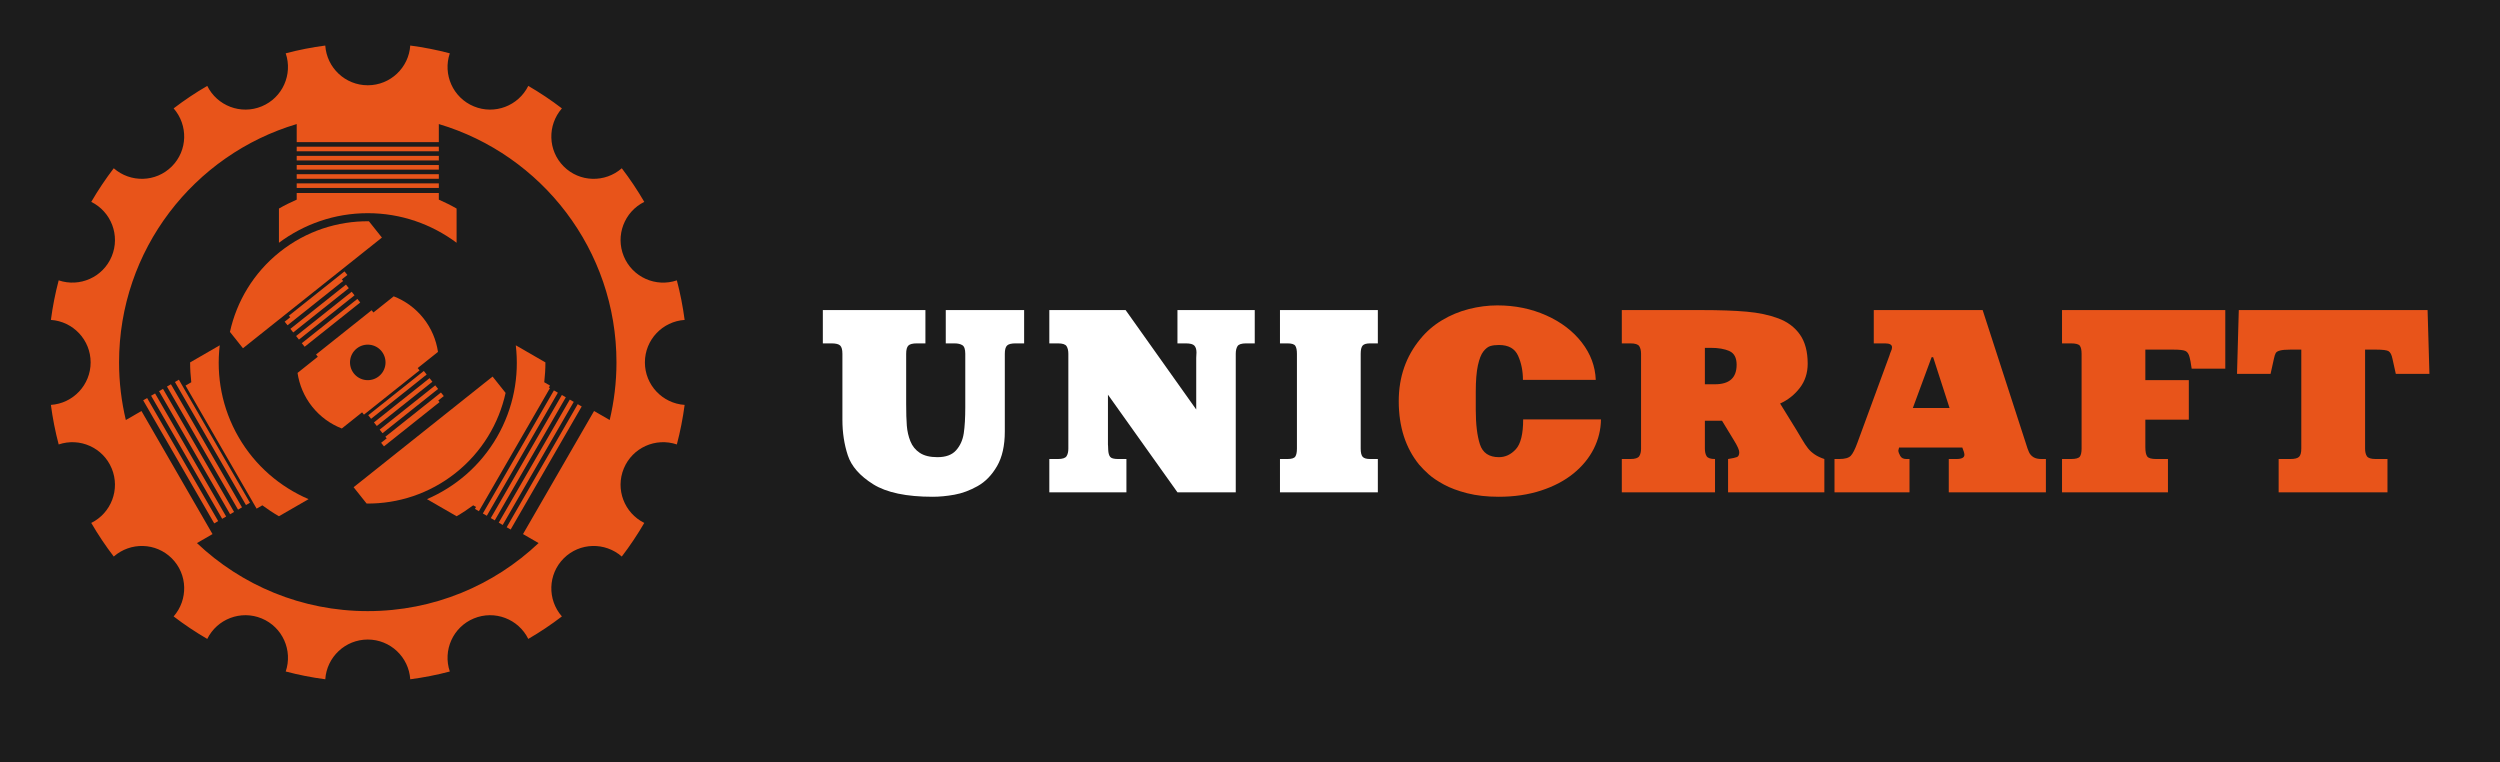
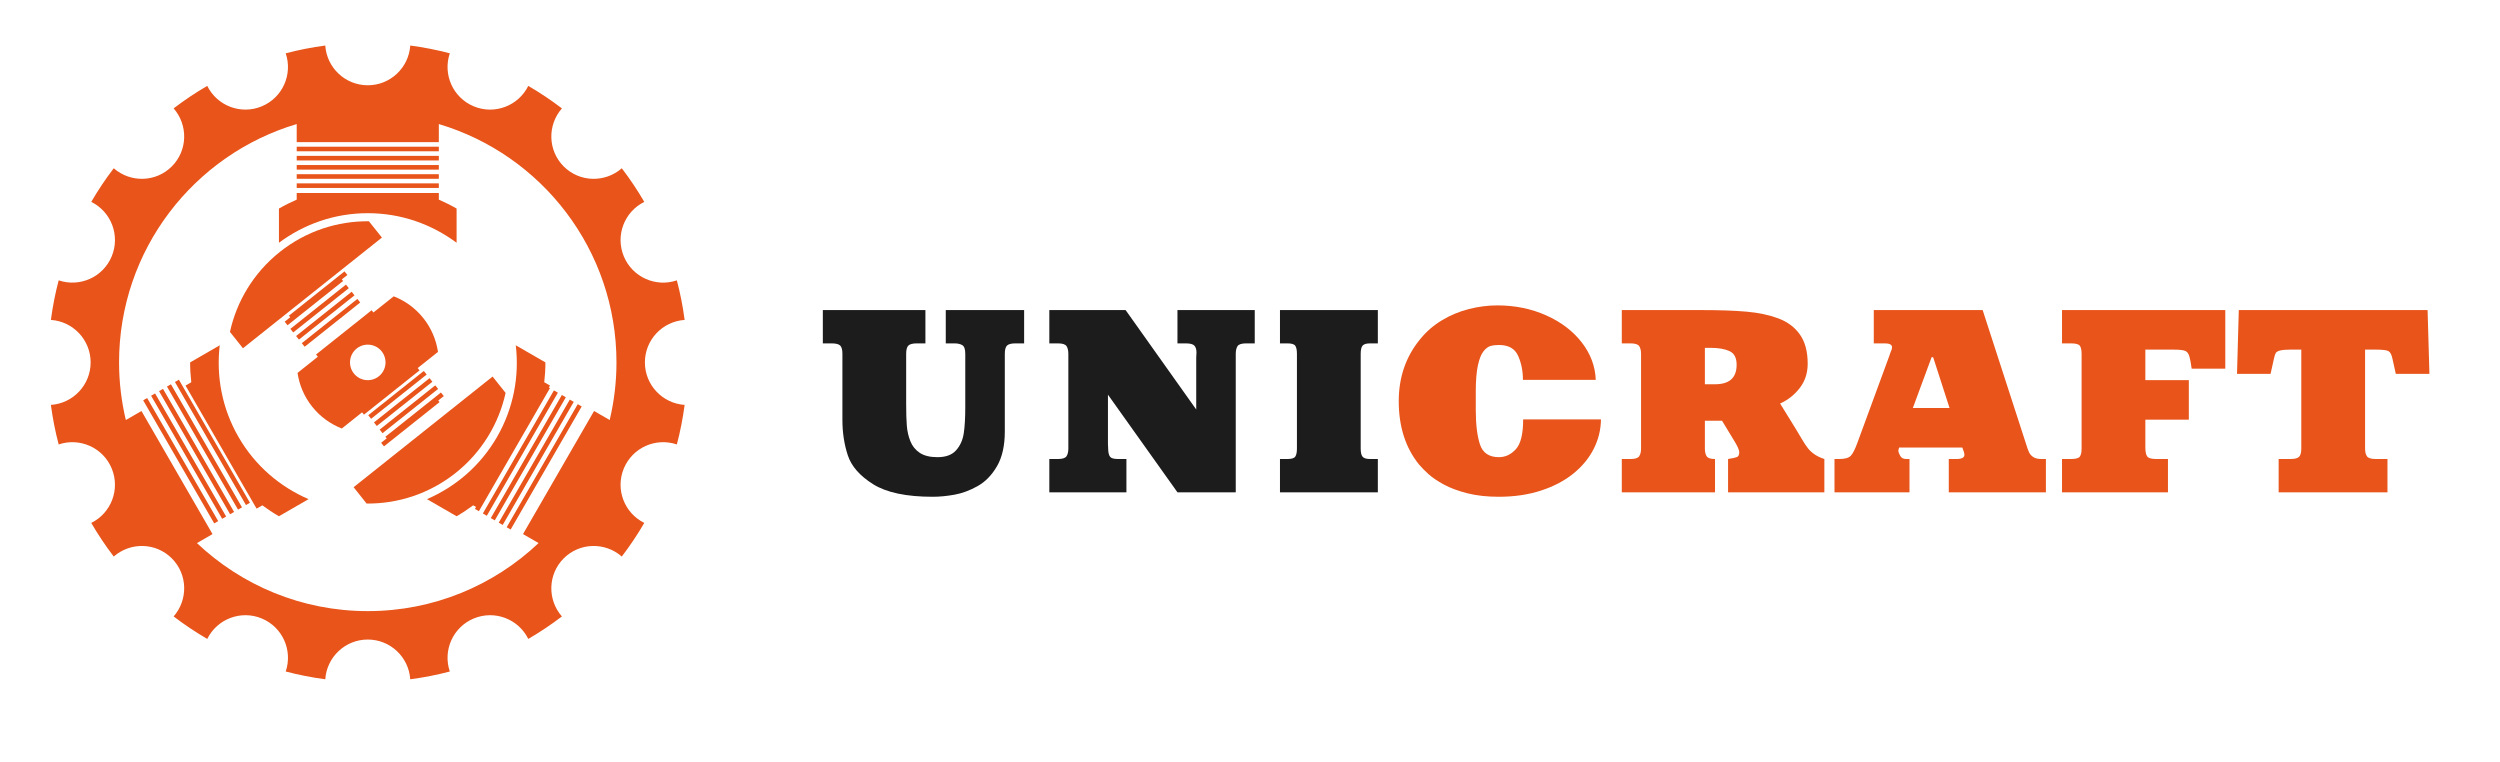
<svg xmlns="http://www.w3.org/2000/svg" xml:space="preserve" viewBox="118.62 84.45 387 117.942" version="1.1" style="max-height: 500px" width="387" height="117.942">
-   <rect fill="#1C1C1C" height="280" width="900" />
+   <rect fill="#FFFFFF" height="280" width="900" />
  <g transform="matrix(1.1 0 0 1.1 175 140)">
    <g style="">
      <g transform="matrix(1 0 0 1 0.5 0.501)">
        <path stroke-linecap="round" d="M 89 50.001 c 0 -3.177 2.469 -5.77 5.593 -5.98 c -0.252 -1.895 -0.615 -3.753 -1.095 -5.566 c -2.968 1.008 -6.248 -0.443 -7.465 -3.379 c -1.215 -2.935 0.074 -6.276 2.88 -7.665 c -0.957 -1.646 -2.013 -3.226 -3.164 -4.73 c -2.358 2.057 -5.927 1.987 -8.172 -0.257 c -2.245 -2.246 -2.315 -5.814 -0.257 -8.171 c -1.505 -1.152 -3.085 -2.208 -4.731 -3.165 c -1.388 2.806 -4.729 4.095 -7.663 2.88 c -2.938 -1.217 -4.388 -4.497 -3.38 -7.465 c -1.813 -0.48 -3.672 -0.843 -5.566 -1.095 C 55.769 8.531 53.175 11 50 11 c -3.177 0 -5.769 -2.469 -5.98 -5.591 c -1.895 0.251 -3.754 0.614 -5.567 1.094 c 1.008 2.968 -0.443 6.248 -3.378 7.464 c -2.935 1.215 -6.275 -0.074 -7.664 -2.88 c -1.646 0.958 -3.226 2.013 -4.731 3.165 c 2.057 2.357 1.987 5.926 -0.257 8.17 c -2.246 2.245 -5.813 2.315 -8.17 0.257 c -1.152 1.505 -2.208 3.085 -3.165 4.731 c 2.806 1.389 4.095 4.73 2.88 7.663 c -1.217 2.938 -4.497 4.388 -7.465 3.38 c -0.48 1.813 -0.843 3.672 -1.095 5.567 C 8.53 44.232 11 46.826 11 50 c 0 3.177 -2.47 5.77 -5.593 5.98 c 0.252 1.895 0.615 3.754 1.095 5.567 c 2.968 -1.009 6.249 0.441 7.465 3.379 c 1.215 2.936 -0.074 6.275 -2.88 7.664 c 0.958 1.646 2.013 3.226 3.165 4.73 c 2.357 -2.059 5.926 -1.987 8.171 0.257 c 2.245 2.246 2.315 5.814 0.257 8.172 c 1.505 1.151 3.085 2.207 4.731 3.164 c 1.388 -2.806 4.73 -4.096 7.663 -2.881 c 2.938 1.218 4.388 4.498 3.38 7.466 c 1.813 0.48 3.672 0.843 5.567 1.095 C 44.231 91.471 46.825 89 50 89 c 3.177 0 5.77 2.471 5.979 5.594 c 1.896 -0.252 3.755 -0.615 5.567 -1.095 c -1.009 -2.969 0.442 -6.249 3.379 -7.466 c 2.936 -1.216 6.275 0.075 7.664 2.881 c 1.646 -0.958 3.227 -2.013 4.73 -3.165 c -2.058 -2.357 -1.987 -5.927 0.257 -8.172 c 2.246 -2.245 5.815 -2.315 8.172 -0.257 c 1.152 -1.505 2.207 -3.085 3.165 -4.731 c -2.806 -1.388 -4.096 -4.729 -2.88 -7.663 c 1.217 -2.938 4.495 -4.388 7.464 -3.38 c 0.48 -1.813 0.843 -3.671 1.095 -5.565 C 91.469 55.77 89 53.176 89 50.001 z M 84.046 58.108 l -2.199 -1.269 l -10 17.32 l 2.192 1.266 C 67.769 81.357 59.313 85.001 50 85.001 s -17.769 -3.644 -24.039 -9.574 l 2.192 -1.267 l -10 -17.32 l -2.199 1.27 C 15.336 55.506 15 52.793 15 50.001 c 0 -15.854 10.544 -29.239 25 -33.542 V 19 h 20 v -2.542 c 14.456 4.304 25 17.688 25 33.542 C 85 52.793 84.663 55.506 84.046 58.108 z" transform="translate(-50, -50.001)" style="stroke: none; stroke-width: 1; stroke-dasharray: none; stroke-linecap: butt; stroke-dashoffset: 0; stroke-linejoin: miter; stroke-miterlimit: 4; fill: rgb(232,84,26); fill-rule: nonzero; opacity: 1;" />
      </g>
      <g transform="matrix(1 0 0 1 9.2025 11.42838)">
        <path stroke-linecap="round" d="M 67.565 51.992 L 48.008 67.565 l 1.831 2.299 c 4.396 0.038 8.833 -1.367 12.54 -4.319 c 3.707 -2.951 6.07 -6.961 7.018 -11.254 L 67.565 51.992 z" transform="translate(-58.7025, -60.92838)" style="stroke: none; stroke-width: 1; stroke-dasharray: none; stroke-linecap: butt; stroke-dashoffset: 0; stroke-linejoin: miter; stroke-miterlimit: 4; fill: rgb(232,84,26); fill-rule: nonzero; opacity: 1;" />
      </g>
      <g transform="matrix(1 0 0 1 -8.2015 -10.42839)">
        <path stroke-linecap="round" d="M 50.162 30.137 c -4.396 -0.039 -8.833 1.367 -12.54 4.318 c -3.707 2.952 -6.07 6.961 -7.017 11.254 l 1.83 2.298 l 19.557 -15.573 L 50.162 30.137 z" transform="translate(-41.2985, -39.07161)" style="stroke: none; stroke-width: 1; stroke-dasharray: none; stroke-linecap: butt; stroke-dashoffset: 0; stroke-linejoin: miter; stroke-miterlimit: 4; fill: rgb(232,84,26); fill-rule: nonzero; opacity: 1;" />
      </g>
      <g transform="matrix(-0.7823 0.6229 -0.6229 -0.7823 -6.279133 -7.084575)">
        <rect height="0.645" width="10" ry="0" rx="0" y="-0.323" x="-5" style="stroke: none; stroke-width: 1; stroke-dasharray: none; stroke-linecap: butt; stroke-dashoffset: 0; stroke-linejoin: miter; stroke-miterlimit: 4; fill: rgb(232,84,26); fill-rule: nonzero; opacity: 1;" />
      </g>
      <g transform="matrix(-0.7823 0.6229 -0.6229 -0.7823 -4.672313 -5.068748)">
        <rect height="0.644" width="10" ry="0" rx="0" y="-0.322" x="-5" style="stroke: none; stroke-width: 1; stroke-dasharray: none; stroke-linecap: butt; stroke-dashoffset: 0; stroke-linejoin: miter; stroke-miterlimit: 4; fill: rgb(232,84,26); fill-rule: nonzero; opacity: 1;" />
      </g>
      <g transform="matrix(-0.7823 0.6229 -0.6229 -0.7823 -5.475908 -6.077104)">
        <rect height="0.645" width="10" ry="0" rx="0" y="-0.323" x="-5" style="stroke: none; stroke-width: 1; stroke-dasharray: none; stroke-linecap: butt; stroke-dashoffset: 0; stroke-linejoin: miter; stroke-miterlimit: 4; fill: rgb(232,84,26); fill-rule: nonzero; opacity: 1;" />
      </g>
      <g transform="matrix(-0.7823 0.6229 -0.6229 -0.7823 -7.08244 -8.095323)">
        <rect height="0.645" width="10" ry="0" rx="0" y="-0.323" x="-5" style="stroke: none; stroke-width: 1; stroke-dasharray: none; stroke-linecap: butt; stroke-dashoffset: 0; stroke-linejoin: miter; stroke-miterlimit: 4; fill: rgb(232,84,26); fill-rule: nonzero; opacity: 1;" />
      </g>
      <g transform="matrix(0.7823 -0.6229 0.6229 0.7823 -6.481336 -8.940806)">
        <rect height="0.645" width="10" ry="0" rx="0" y="-0.323" x="-5" style="stroke: none; stroke-width: 1; stroke-dasharray: none; stroke-linecap: butt; stroke-dashoffset: 0; stroke-linejoin: miter; stroke-miterlimit: 4; fill: rgb(232,84,26); fill-rule: nonzero; opacity: 1;" />
      </g>
      <g transform="matrix(-0.7823 0.6229 -0.6229 -0.7823 6.489348 8.94964)">
        <rect height="0.644" width="10" ry="0" rx="0" y="-0.322" x="-5" style="stroke: none; stroke-width: 1; stroke-dasharray: none; stroke-linecap: butt; stroke-dashoffset: 0; stroke-linejoin: miter; stroke-miterlimit: 4; fill: rgb(232,84,26); fill-rule: nonzero; opacity: 1;" />
      </g>
      <g transform="matrix(1 0 0 1 0.4995 0.501)">
        <path stroke-linecap="round" d="M 57.026 50.797 l 2.856 -2.274 c -0.25 -1.683 -0.924 -3.325 -2.06 -4.751 c -1.137 -1.427 -2.586 -2.451 -4.17 -3.071 l -2.856 2.274 l -0.252 -0.317 l -7.823 6.229 l 0.252 0.317 l -2.856 2.274 c 0.25 1.683 0.923 3.325 2.06 4.752 c 1.136 1.426 2.586 2.451 4.169 3.071 l 2.856 -2.274 l 0.26 0.326 l 7.823 -6.229 L 57.026 50.797 z M 51.558 51.956 c -1.081 0.859 -2.653 0.682 -3.513 -0.398 c -0.86 -1.081 -0.682 -2.653 0.398 -3.513 c 1.08 -0.86 2.653 -0.682 3.513 0.398 C 52.815 49.523 52.638 51.096 51.558 51.956 z" transform="translate(-49.9995, -50.001)" style="stroke: none; stroke-width: 1; stroke-dasharray: none; stroke-linecap: butt; stroke-dashoffset: 0; stroke-linejoin: miter; stroke-miterlimit: 4; fill: rgb(232,84,26); fill-rule: nonzero; opacity: 1;" />
      </g>
      <g transform="matrix(0.7823 -0.6229 0.6229 0.7823 6.286572 7.095287)">
        <rect height="0.645" width="10" ry="0" rx="0" y="-0.323" x="-5" style="stroke: none; stroke-width: 1; stroke-dasharray: none; stroke-linecap: butt; stroke-dashoffset: 0; stroke-linejoin: miter; stroke-miterlimit: 4; fill: rgb(232,84,26); fill-rule: nonzero; opacity: 1;" />
      </g>
      <g transform="matrix(0.7822 -0.623 0.623 0.7822 4.679094 5.070118)">
        <rect height="0.644" width="10" ry="0" rx="0" y="-0.322" x="-5" style="stroke: none; stroke-width: 1; stroke-dasharray: none; stroke-linecap: butt; stroke-dashoffset: 0; stroke-linejoin: miter; stroke-miterlimit: 4; fill: rgb(232,84,26); fill-rule: nonzero; opacity: 1;" />
      </g>
      <g transform="matrix(0.7823 -0.6229 0.6229 0.7823 5.483388 6.082547)">
        <rect height="0.645" width="9.999" ry="0" rx="0" y="-0.323" x="-5" style="stroke: none; stroke-width: 1; stroke-dasharray: none; stroke-linecap: butt; stroke-dashoffset: 0; stroke-linejoin: miter; stroke-miterlimit: 4; fill: rgb(232,84,26); fill-rule: nonzero; opacity: 1;" />
      </g>
      <g transform="matrix(0.7823 -0.6229 0.6229 0.7823 7.089534 8.101746)">
        <rect height="0.645" width="9.999" ry="0" rx="0" y="-0.323" x="-5" style="stroke: none; stroke-width: 1; stroke-dasharray: none; stroke-linecap: butt; stroke-dashoffset: 0; stroke-linejoin: miter; stroke-miterlimit: 4; fill: rgb(232,84,26); fill-rule: nonzero; opacity: 1;" />
      </g>
      <g transform="matrix(1 0 0 1 0.5 -24.3725)">
        <rect height="0.645" width="20" ry="0" rx="0" y="-0.323" x="-10" style="stroke: none; stroke-width: 1; stroke-dasharray: none; stroke-linecap: butt; stroke-dashoffset: 0; stroke-linejoin: miter; stroke-miterlimit: 4; fill: rgb(232,84,26); fill-rule: nonzero; opacity: 1;" />
      </g>
      <g transform="matrix(1 0 0 1 0.5 -25.6625)">
        <rect height="0.645" width="20" ry="0" rx="0" y="-0.323" x="-10" style="stroke: none; stroke-width: 1; stroke-dasharray: none; stroke-linecap: butt; stroke-dashoffset: 0; stroke-linejoin: miter; stroke-miterlimit: 4; fill: rgb(232,84,26); fill-rule: nonzero; opacity: 1;" />
      </g>
      <g transform="matrix(1 0 0 1 0.5 -19.8375)">
        <path stroke-linecap="round" d="M 62.5 33.163 v -4.814 c -0.805 -0.465 -1.643 -0.879 -2.5 -1.254 v -0.933 H 40 v 0.933 c -0.858 0.375 -1.695 0.789 -2.5 1.254 v 4.814 C 40.995 30.562 45.309 29 50 29 C 54.692 29 59.006 30.562 62.5 33.163 z" transform="translate(-50, -29.6625)" style="stroke: none; stroke-width: 1; stroke-dasharray: none; stroke-linecap: butt; stroke-dashoffset: 0; stroke-linejoin: miter; stroke-miterlimit: 4; fill: rgb(232,84,26); fill-rule: nonzero; opacity: 1;" />
      </g>
      <g transform="matrix(1 0 0 1 0.5 -28.2425)">
        <rect height="0.645" width="20" ry="0" rx="0" y="-0.323" x="-10" style="stroke: none; stroke-width: 1; stroke-dasharray: none; stroke-linecap: butt; stroke-dashoffset: 0; stroke-linejoin: miter; stroke-miterlimit: 4; fill: rgb(232,84,26); fill-rule: nonzero; opacity: 1;" />
      </g>
      <g transform="matrix(1 0 0 1 0.5 -26.9525)">
        <rect height="0.645" width="20" ry="0" rx="0" y="-0.323" x="-10" style="stroke: none; stroke-width: 1; stroke-dasharray: none; stroke-linecap: butt; stroke-dashoffset: 0; stroke-linejoin: miter; stroke-miterlimit: 4; fill: rgb(232,84,26); fill-rule: nonzero; opacity: 1;" />
      </g>
      <g transform="matrix(1 0 0 1 0.5 -29.5325)">
        <rect height="0.645" width="20" ry="0" rx="0" y="-0.323" x="-10" style="stroke: none; stroke-width: 1; stroke-dasharray: none; stroke-linecap: butt; stroke-dashoffset: 0; stroke-linejoin: miter; stroke-miterlimit: 4; fill: rgb(232,84,26); fill-rule: nonzero; opacity: 1;" />
      </g>
      <g transform="matrix(-0.5 -0.866 0.866 -0.5 -21.35909 11.75399)">
        <rect height="0.645" width="20" ry="0" rx="0" y="-0.323" x="-10" style="stroke: none; stroke-width: 1; stroke-dasharray: none; stroke-linecap: butt; stroke-dashoffset: 0; stroke-linejoin: miter; stroke-miterlimit: 4; fill: rgb(232,84,26); fill-rule: nonzero; opacity: 1;" />
      </g>
      <g transform="matrix(-0.5 -0.866 0.866 -0.5 -22.47794 12.39804)">
        <rect height="0.645" width="20.001" ry="0" rx="0" y="-0.323" x="-10.001" style="stroke: none; stroke-width: 1; stroke-dasharray: none; stroke-linecap: butt; stroke-dashoffset: 0; stroke-linejoin: miter; stroke-miterlimit: 4; fill: rgb(232,84,26); fill-rule: nonzero; opacity: 1;" />
      </g>
      <g transform="matrix(1 0 0 1 -16.4875 10.1215)">
        <path stroke-linecap="round" d="M 31.813 60.5 c -2.346 -4.063 -3.15 -8.58 -2.645 -12.907 L 25 50 c -0.001 0.93 0.06 1.862 0.164 2.792 l -0.808 0.467 l 10 17.32 l 0.808 -0.466 c 0.753 0.555 1.531 1.073 2.336 1.537 l 4.169 -2.406 C 37.668 67.519 34.159 64.563 31.813 60.5 z" transform="translate(-33.0125, -59.6215)" style="stroke: none; stroke-width: 1; stroke-dasharray: none; stroke-linecap: butt; stroke-dashoffset: 0; stroke-linejoin: miter; stroke-miterlimit: 4; fill: rgb(232,84,26); fill-rule: nonzero; opacity: 1;" />
      </g>
      <g transform="matrix(-0.5 -0.866 0.866 -0.5 -24.70938 13.68912)">
        <rect height="0.645" width="20" ry="0" rx="0" y="-0.323" x="-10" style="stroke: none; stroke-width: 1; stroke-dasharray: none; stroke-linecap: butt; stroke-dashoffset: 0; stroke-linejoin: miter; stroke-miterlimit: 4; fill: rgb(232,84,26); fill-rule: nonzero; opacity: 1;" />
      </g>
      <g transform="matrix(-0.5 -0.866 0.866 -0.5 -23.59328 13.04505)">
        <rect height="0.644" width="20" ry="0" rx="0" y="-0.322" x="-10" style="stroke: none; stroke-width: 1; stroke-dasharray: none; stroke-linecap: butt; stroke-dashoffset: 0; stroke-linejoin: miter; stroke-miterlimit: 4; fill: rgb(232,84,26); fill-rule: nonzero; opacity: 1;" />
      </g>
      <g transform="matrix(-0.5 -0.866 0.866 -0.5 -25.82721 14.33464)">
        <rect height="0.645" width="20" ry="0" rx="0" y="-0.323" x="-10" style="stroke: none; stroke-width: 1; stroke-dasharray: none; stroke-linecap: butt; stroke-dashoffset: 0; stroke-linejoin: miter; stroke-miterlimit: 4; fill: rgb(232,84,26); fill-rule: nonzero; opacity: 1;" />
      </g>
      <g transform="matrix(-0.5 0.866 -0.866 -0.5 20.85879 12.61809)">
        <rect height="0.645" width="20" ry="0" rx="0" y="-0.323" x="-10" style="stroke: none; stroke-width: 1; stroke-dasharray: none; stroke-linecap: butt; stroke-dashoffset: 0; stroke-linejoin: miter; stroke-miterlimit: 4; fill: rgb(232,84,26); fill-rule: nonzero; opacity: 1;" />
      </g>
      <g transform="matrix(-0.5 0.866 -0.866 -0.5 21.97507 13.26114)">
        <rect height="0.645" width="20.001" ry="0" rx="0" y="-0.323" x="-10.001" style="stroke: none; stroke-width: 1; stroke-dasharray: none; stroke-linecap: butt; stroke-dashoffset: 0; stroke-linejoin: miter; stroke-miterlimit: 4; fill: rgb(232,84,26); fill-rule: nonzero; opacity: 1;" />
      </g>
      <g transform="matrix(1 0 0 1 17.488 10.1215)">
        <path stroke-linecap="round" d="M 70.831 47.593 c 0.506 4.327 -0.299 8.844 -2.645 12.907 c -2.346 4.063 -5.855 7.019 -9.855 8.744 L 62.5 71.65 c 0.806 -0.464 1.583 -0.982 2.337 -1.537 l 0.808 0.466 l 10 -17.32 l -0.808 -0.467 C 74.94 51.862 75.001 50.93 75 50 L 70.831 47.593 z" transform="translate(-66.988, -59.6215)" style="stroke: none; stroke-width: 1; stroke-dasharray: none; stroke-linecap: butt; stroke-dashoffset: 0; stroke-linejoin: miter; stroke-miterlimit: 4; fill: rgb(232,84,26); fill-rule: nonzero; opacity: 1;" />
      </g>
      <g transform="matrix(-0.5 0.866 -0.866 -0.5 24.20988 14.55282)">
        <rect height="0.645" width="20" ry="0" rx="0" y="-0.323" x="-10" style="stroke: none; stroke-width: 1; stroke-dasharray: none; stroke-linecap: butt; stroke-dashoffset: 0; stroke-linejoin: miter; stroke-miterlimit: 4; fill: rgb(232,84,26); fill-rule: nonzero; opacity: 1;" />
      </g>
      <g transform="matrix(-0.5 0.866 -0.866 -0.5 23.09345 13.90783)">
        <rect height="0.645" width="20" ry="0" rx="0" y="-0.323" x="-10" style="stroke: none; stroke-width: 1; stroke-dasharray: none; stroke-linecap: butt; stroke-dashoffset: 0; stroke-linejoin: miter; stroke-miterlimit: 4; fill: rgb(232,84,26); fill-rule: nonzero; opacity: 1;" />
      </g>
      <g transform="matrix(-0.5 0.866 -0.866 -0.5 25.32808 15.19814)">
        <rect height="0.645" width="20" ry="0" rx="0" y="-0.323" x="-10" style="stroke: none; stroke-width: 1; stroke-dasharray: none; stroke-linecap: butt; stroke-dashoffset: 0; stroke-linejoin: miter; stroke-miterlimit: 4; fill: rgb(232,84,26); fill-rule: nonzero; opacity: 1;" />
      </g>
    </g>
  </g>
  <g transform="matrix(0.5 0 0 0.5 370 148)">
-     <path d="M-248.01-31.10L-216.25-31.10L-216.25-20.79L-218.91-20.79Q-220.83-20.79-221.52-20.12Q-222.21-19.45-222.21-17.56L-222.21-17.56L-222.21-2.01Q-222.21 2.10-222.01 4.69Q-221.80 7.28-220.90 9.52Q-220.01 11.76-218.00 13.10Q-215.99 14.44-212.53 14.44L-212.53 14.44Q-208.63 14.44-206.75 12.31Q-204.86 10.19-204.38 7.05Q-203.91 3.91-203.91-1.03L-203.91-1.03L-203.91-17.56Q-203.91-19.66-204.80-20.22Q-205.68-20.79-207.30-20.79L-207.30-20.79L-209.95-20.79L-209.95-31.10L-185.69-31.10L-185.69-20.79L-188.37-20.79Q-190.29-20.79-190.98-20.12Q-191.67-19.45-191.67-17.56L-191.67-17.56L-191.67 6.47Q-191.67 13.06-194.08 17.22Q-196.49 21.38-200.09 23.40Q-203.70 25.42-207.27 26.06Q-210.84 26.70-213.99 26.70L-213.99 26.70Q-226.21 26.70-232.41 22.83Q-238.60 18.96-240.28 13.87Q-241.95 8.77-241.95 2.91L-241.95 2.91L-241.95-17.56Q-241.95-19.45-242.64-20.12Q-243.33-20.79-245.33-20.79L-245.33-20.79L-248.01-20.79L-248.01-31.10Z" opacity="1" fill="#FFFFFF" />
-     <path d="M-177.89-20.79L-177.89-31.10L-154.27-31.10L-132.41-0.32L-132.41-16.28Q-132.41-16.59-132.37-17.16Q-132.33-17.74-132.33-17.97L-132.33-17.97Q-132.33-19.37-132.97-20.08Q-133.61-20.79-135.64-20.79L-135.64-20.79L-138.22-20.79L-138.22-31.10L-114.29-31.10L-114.29-20.79L-116.94-20.79Q-119.09-20.79-119.63-19.92Q-120.17-19.05-120.17-17.56L-120.17-17.56L-120.17 25.32L-138.22 25.32L-159.74-4.91L-159.74 10.48Q-159.74 10.70-159.70 11.09Q-159.66 11.49-159.66 12.17L-159.66 12.17Q-159.59 13.65-159.06 14.33Q-158.54 15.01-156.60 15.01L-156.60 15.01L-154.02 15.01L-154.02 25.32L-177.89 25.32L-177.89 15.01L-175.21 15.01Q-173.12 15.01-172.56 14.14Q-172.00 13.28-172.00 11.78L-172.00 11.78L-172.00-17.56Q-172.00-19.05-172.55-19.92Q-173.10-20.79-175.21-20.79L-175.21-20.79L-177.89-20.79Z" opacity="1" fill="#FFFFFF" />
-     <path d="M-76.18 25.32L-106.48 25.32L-106.48 15.01L-104.14 15.01Q-102.23 15.01-101.73 14.24Q-101.23 13.47-101.23 11.78L-101.23 11.78L-101.23-17.56Q-101.23-19.25-101.72-20.02Q-102.21-20.79-104.14-20.79L-104.14-20.79L-106.48-20.79L-106.48-31.10L-76.18-31.10L-76.18-20.79L-78.58-20.79Q-80.27-20.79-80.88-20.12Q-81.49-19.45-81.49-17.56L-81.49-17.56L-81.49 11.78Q-81.49 13.65-80.88 14.33Q-80.27 15.01-78.58 15.01L-78.58 15.01L-76.18 15.01L-76.18 25.32Z" opacity="1" fill="#FFFFFF" />
+     <path d="M-248.01-31.10L-216.25-31.10L-216.25-20.79L-218.91-20.79Q-220.83-20.79-221.52-20.12Q-222.21-19.45-222.21-17.56L-222.21-17.56L-222.21-2.01Q-222.21 2.10-222.01 4.69Q-221.80 7.28-220.90 9.52Q-220.01 11.76-218.00 13.10Q-215.99 14.44-212.53 14.44L-212.53 14.44Q-208.63 14.44-206.75 12.31Q-204.86 10.19-204.38 7.05Q-203.91 3.91-203.91-1.03L-203.91-1.03L-203.91-17.56Q-203.91-19.66-204.80-20.22Q-205.68-20.79-207.30-20.79L-207.30-20.79L-209.95-20.79L-209.95-31.10L-185.69-31.10L-185.69-20.79L-188.37-20.79Q-190.29-20.79-190.98-20.12Q-191.67-19.45-191.67-17.56L-191.67-17.56L-191.67 6.47Q-191.67 13.06-194.08 17.22Q-196.49 21.38-200.09 23.40Q-203.70 25.42-207.27 26.06Q-210.84 26.70-213.99 26.70L-213.99 26.70Q-226.21 26.70-232.41 22.83Q-238.60 18.96-240.28 13.87Q-241.95 8.77-241.95 2.91L-241.95 2.91L-241.95-17.56Q-241.95-19.45-242.64-20.12Q-243.33-20.79-245.33-20.79L-245.33-20.79L-248.01-20.79L-248.01-31.10Z" opacity="1" fill="#1C1C1C" />
+     <path d="M-177.89-20.79L-177.89-31.10L-154.27-31.10L-132.41-0.32L-132.41-16.28Q-132.41-16.59-132.37-17.16Q-132.33-17.74-132.33-17.97L-132.33-17.97Q-132.33-19.37-132.97-20.08Q-133.61-20.79-135.64-20.79L-135.64-20.79L-138.22-20.79L-138.22-31.10L-114.29-31.10L-114.29-20.79L-116.94-20.79Q-119.09-20.79-119.63-19.92Q-120.17-19.05-120.17-17.56L-120.17-17.56L-120.17 25.32L-138.22 25.32L-159.74-4.91L-159.74 10.48Q-159.74 10.70-159.70 11.09Q-159.66 11.49-159.66 12.17L-159.66 12.17Q-159.59 13.65-159.06 14.33Q-158.54 15.01-156.60 15.01L-156.60 15.01L-154.02 15.01L-154.02 25.32L-177.89 25.32L-177.89 15.01L-175.21 15.01Q-173.12 15.01-172.56 14.14Q-172.00 13.28-172.00 11.78L-172.00 11.78L-172.00-17.56Q-172.00-19.05-172.55-19.92Q-173.10-20.79-175.21-20.79L-175.21-20.79L-177.89-20.79Z" opacity="1" fill="#1C1C1C" />
+     <path d="M-76.18 25.32L-106.48 25.32L-106.48 15.01L-104.14 15.01Q-102.23 15.01-101.73 14.24Q-101.23 13.47-101.23 11.78L-101.23 11.78L-101.23-17.56Q-101.23-19.25-101.72-20.02Q-102.21-20.79-104.14-20.79L-104.14-20.79L-106.48-20.79L-106.48-31.10L-76.18-31.10L-76.18-20.79L-78.58-20.79Q-80.27-20.79-80.88-20.12Q-81.49-19.45-81.49-17.56L-81.49-17.56L-81.49 11.78Q-81.49 13.65-80.88 14.33Q-80.27 15.01-78.58 15.01L-78.58 15.01L-76.18 15.01L-76.18 25.32Z" opacity="1" fill="#1C1C1C" />
    <path d="M-31.19 2.75L-31.19 2.75L-7.10 2.75Q-7.16 7.51-9.32 11.82Q-11.49 16.13-15.61 19.49Q-19.73 22.84-25.64 24.77Q-31.54 26.70-38.76 26.70L-38.76 26.70Q-44.19 26.70-48.50 25.61Q-52.81 24.51-55.76 22.90Q-58.71 21.29-60.42 19.76Q-62.12 18.24-63.44 16.70L-63.44 16.70Q-69.71 8.93-69.71-2.90L-69.71-2.90Q-69.71-14.08-63.02-22.16L-63.02-22.16Q-60.21-25.61-56.34-27.94Q-52.48-30.27-48.03-31.41Q-43.58-32.55-39.17-32.55L-39.17-32.55Q-30.99-32.55-24.06-29.46Q-17.14-26.37-13.04-21.08Q-8.95-15.79-8.71-9.49L-8.71-9.49L-31.26-9.49Q-31.26-13.62-32.76-16.96Q-34.25-20.29-38.68-20.29L-38.68-20.29Q-40.26-20.29-41.36-19.96Q-42.46-19.62-43.50-18.30Q-44.55-16.97-45.21-13.95Q-45.86-10.93-45.86-5.87L-45.86-5.87L-45.86-0.14Q-45.86 6.47-44.58 10.45Q-43.29 14.44-38.68 14.44L-38.68 14.44Q-35.71 14.44-33.45 11.97Q-31.19 9.50-31.19 2.75Z" opacity="1" fill="#E8541A" />
    <path d="M-0.65-20.79L-0.65-31.10L24.02-31.10Q32.44-31.10 37.97-30.61Q43.50-30.13 47.80-28.53Q52.10-26.92 54.50-23.52Q56.90-20.12 56.90-14.49L56.90-14.49Q56.90-10.18 54.46-7.00Q52.02-3.82 48.36-2.17L48.36-2.17L53.44 6.06Q53.85 6.72 55.01 8.70Q56.18 10.68 57.00 11.71Q57.83 12.75 59.05 13.58Q60.27 14.42 62.06 15.01L62.06 15.01L62.06 25.32L32.25 25.32L32.25 15.01Q34.31 14.69 35.01 14.40Q35.71 14.10 35.71 12.90L35.71 12.90Q35.71 11.90 34.10 9.28L34.10 9.28L30.38 3.16L25.07 3.16L25.07 11.78Q25.07 13.28 25.61 14.14Q26.15 15.01 28.21 15.01L28.21 15.01L28.21 25.32L-0.65 25.32L-0.65 15.01L2.02 15.01Q4.17 15.01 4.74 14.14Q5.31 13.28 5.31 11.78L5.31 11.78L5.31-17.56Q5.31-19.05 4.75-19.92Q4.19-20.79 2.02-20.79L2.02-20.79L-0.65-20.79ZM26.84-19.41L25.07-19.41L25.07-8.13L28.21-8.13Q34.90-8.13 34.90-14.17L34.90-14.17Q34.90-17.38 32.70-18.39Q30.50-19.41 26.84-19.41L26.84-19.41Z" opacity="1" fill="#E8541A" />
    <path d="M77.36-20.79L77.36-31.10L111.07-31.10L124.45 10.17Q125.00 12.00 125.43 12.92Q125.87 13.85 126.78 14.43Q127.70 15.01 129.27 15.01L129.27 15.01L130.65 15.01L130.65 25.32L100.58 25.32L100.58 15.01L102.92 15.01Q105.42 15.01 105.42 13.71L105.42 13.71Q105.42 13.02 104.77 11.45L104.77 11.45L85.19 11.45L84.96 12.43Q85.02 13.08 85.55 14.04Q86.08 15.01 87.44 15.01L87.44 15.01L88.42 15.01L88.42 25.32L65.20 25.32L65.20 15.01L66.66 15.01Q69.29 15.01 70.25 14.00Q71.20 12.98 72.28 10.01L72.28 10.01L82.20-16.99Q82.24-17.13 82.31-17.33Q82.38-17.54 82.46-17.79L82.46-17.79Q82.58-18.03 82.61-18.15Q82.65-18.27 82.69-18.36L82.69-18.36Q83.01-18.99 83.01-19.57L83.01-19.57Q83.01-20.79 80.84-20.79L80.84-20.79L77.36-20.79ZM95.74-16.52L95.27-16.52L89.46-0.79L100.82-0.79L95.74-16.52Z" opacity="1" fill="#E8541A" />
    <path d="M168.44 25.32L135.64 25.32L135.64 15.01L138.39 15.01Q140.62 15.01 141.16 14.26Q141.70 13.51 141.70 11.78L141.70 11.78L141.70-17.56Q141.70-19.29 141.17-20.04Q140.64-20.79 138.39-20.79L138.39-20.79L135.64-20.79L135.64-31.10L186.19-31.10L186.19-12.97L175.78-12.97Q175.39-15.71 175.13-16.52L175.13-16.52Q174.76-18.01 173.87-18.43Q172.99-18.86 170.05-18.86L170.05-18.86L161.44-18.86L161.44-9.41L174.90-9.41L174.90 2.83L161.44 2.83L161.44 11.37Q161.44 13.45 162.03 14.23Q162.62 15.01 164.82 15.01L164.82 15.01L168.44 15.01L168.44 25.32Z" opacity="1" fill="#E8541A" />
    <path d="M236.40 25.32L202.71 25.32L202.71 15.01L206.33 15.01Q208.34 15.01 209.03 14.33Q209.72 13.65 209.72 11.78L209.72 11.78L209.72-18.86L206.33-18.86Q204.19-18.86 203.14-18.58Q202.10-18.31 201.81-17.79Q201.51-17.28 201.26-16.10L201.26-16.10L200.21-11.36L189.82-11.36L190.37-31.10L248.82-31.10L249.39-11.36L238.98-11.36L237.93-16.10Q237.56-17.85 236.76-18.36Q235.97-18.86 232.86-18.86L232.86-18.86L229.47-18.86L229.47 11.78Q229.47 13.32 230.04 14.16Q230.61 15.01 232.78 15.01L232.78 15.01L236.40 15.01L236.40 25.32Z" opacity="1" fill="#E8541A" />
  </g>
</svg>
